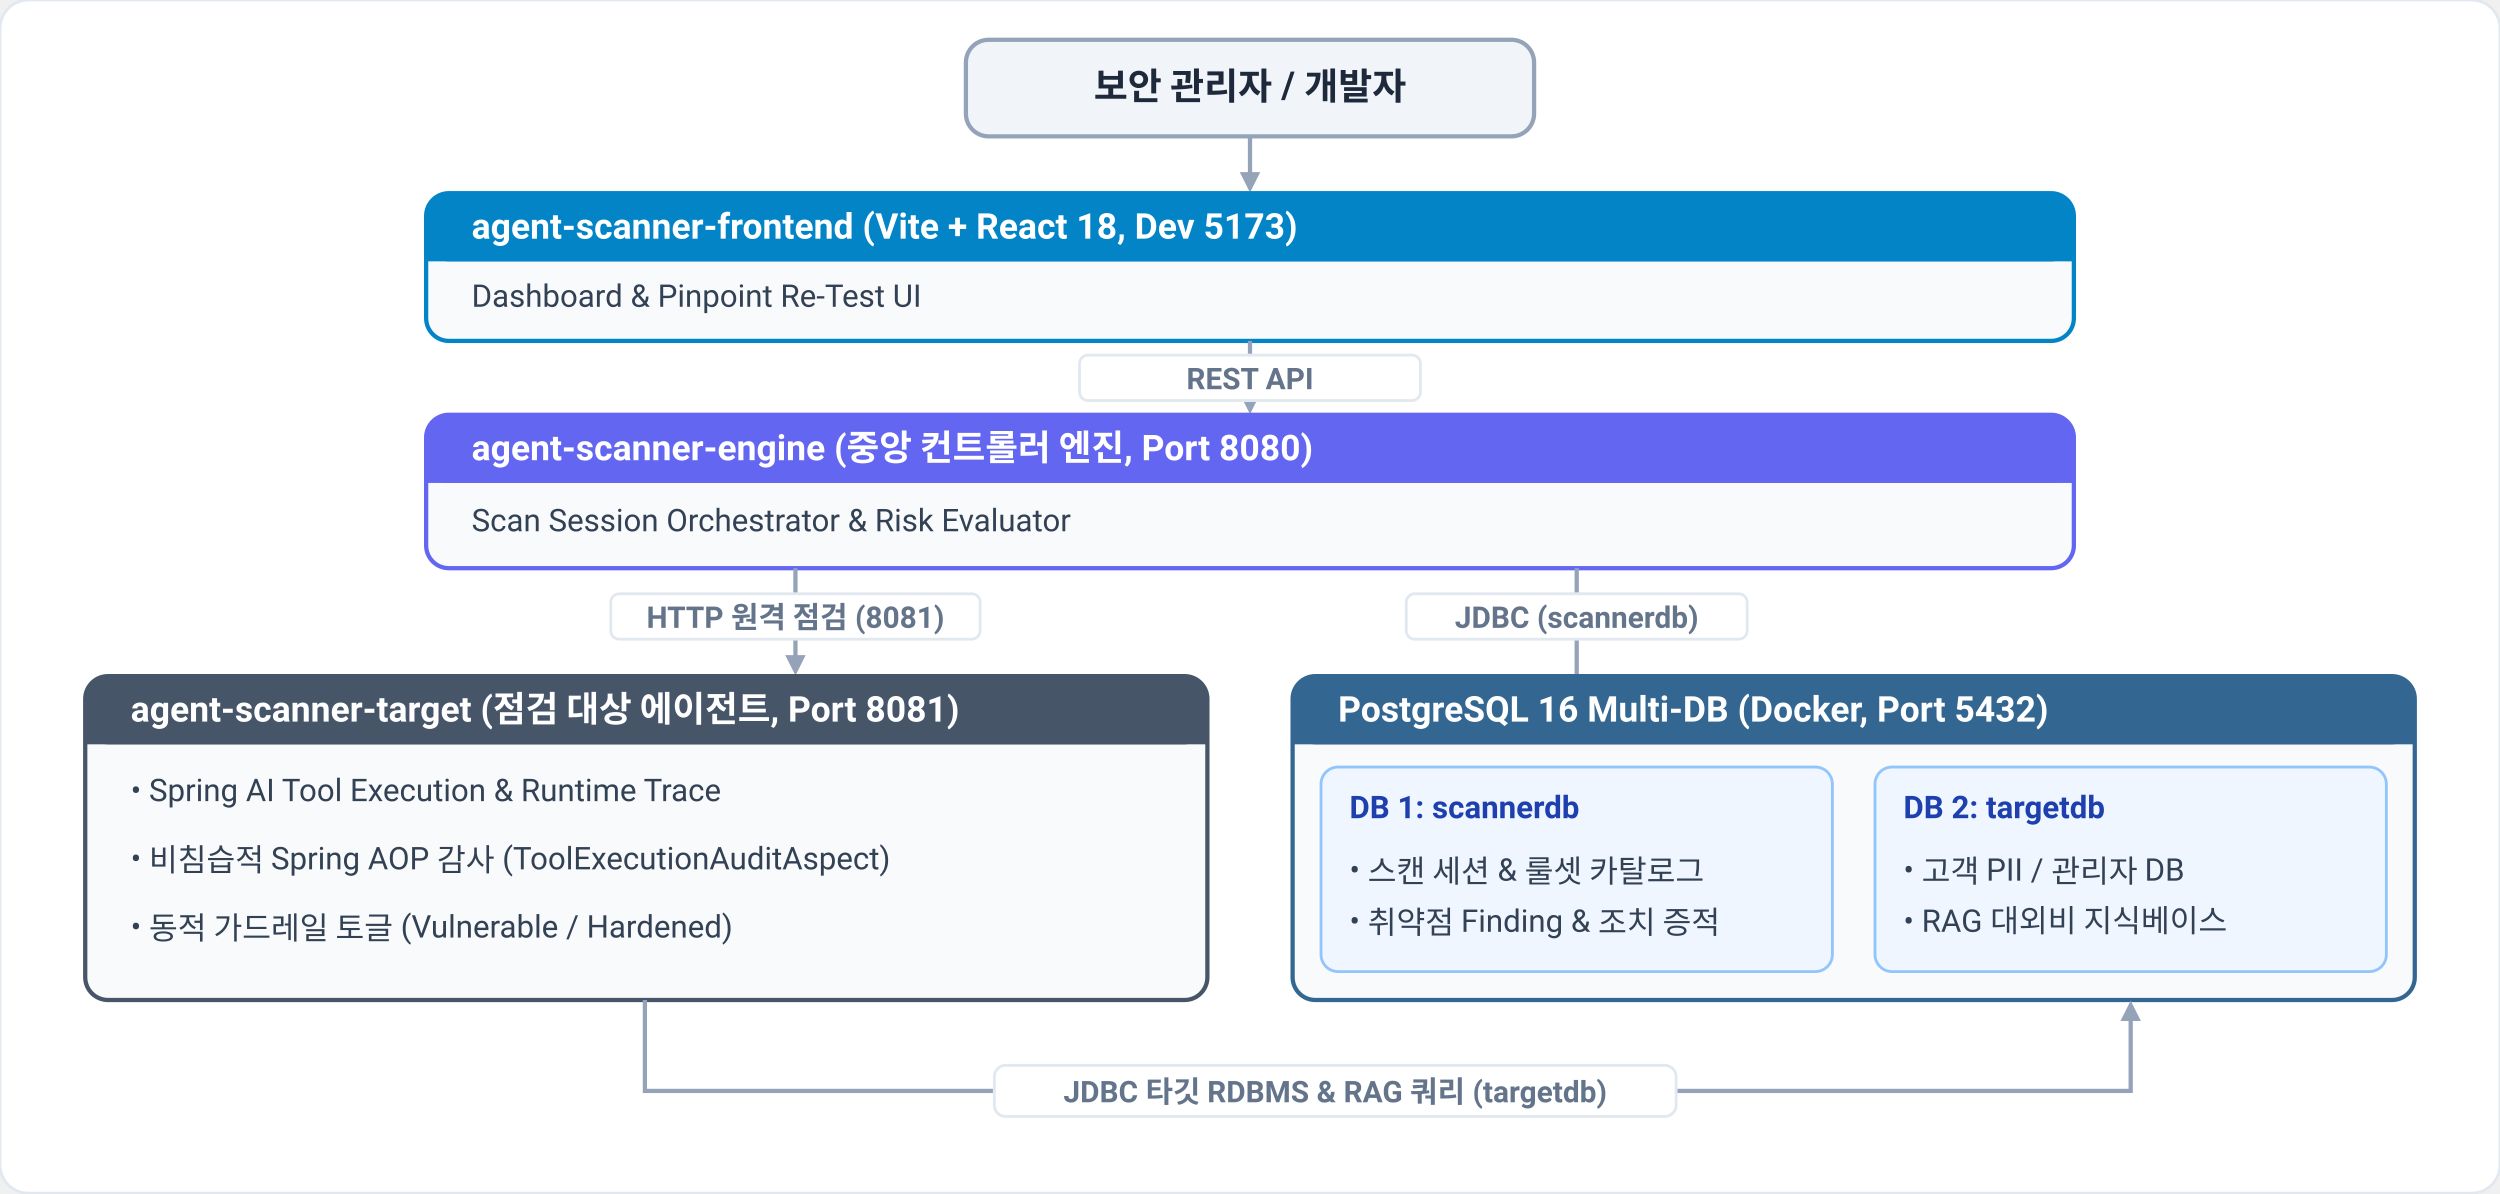
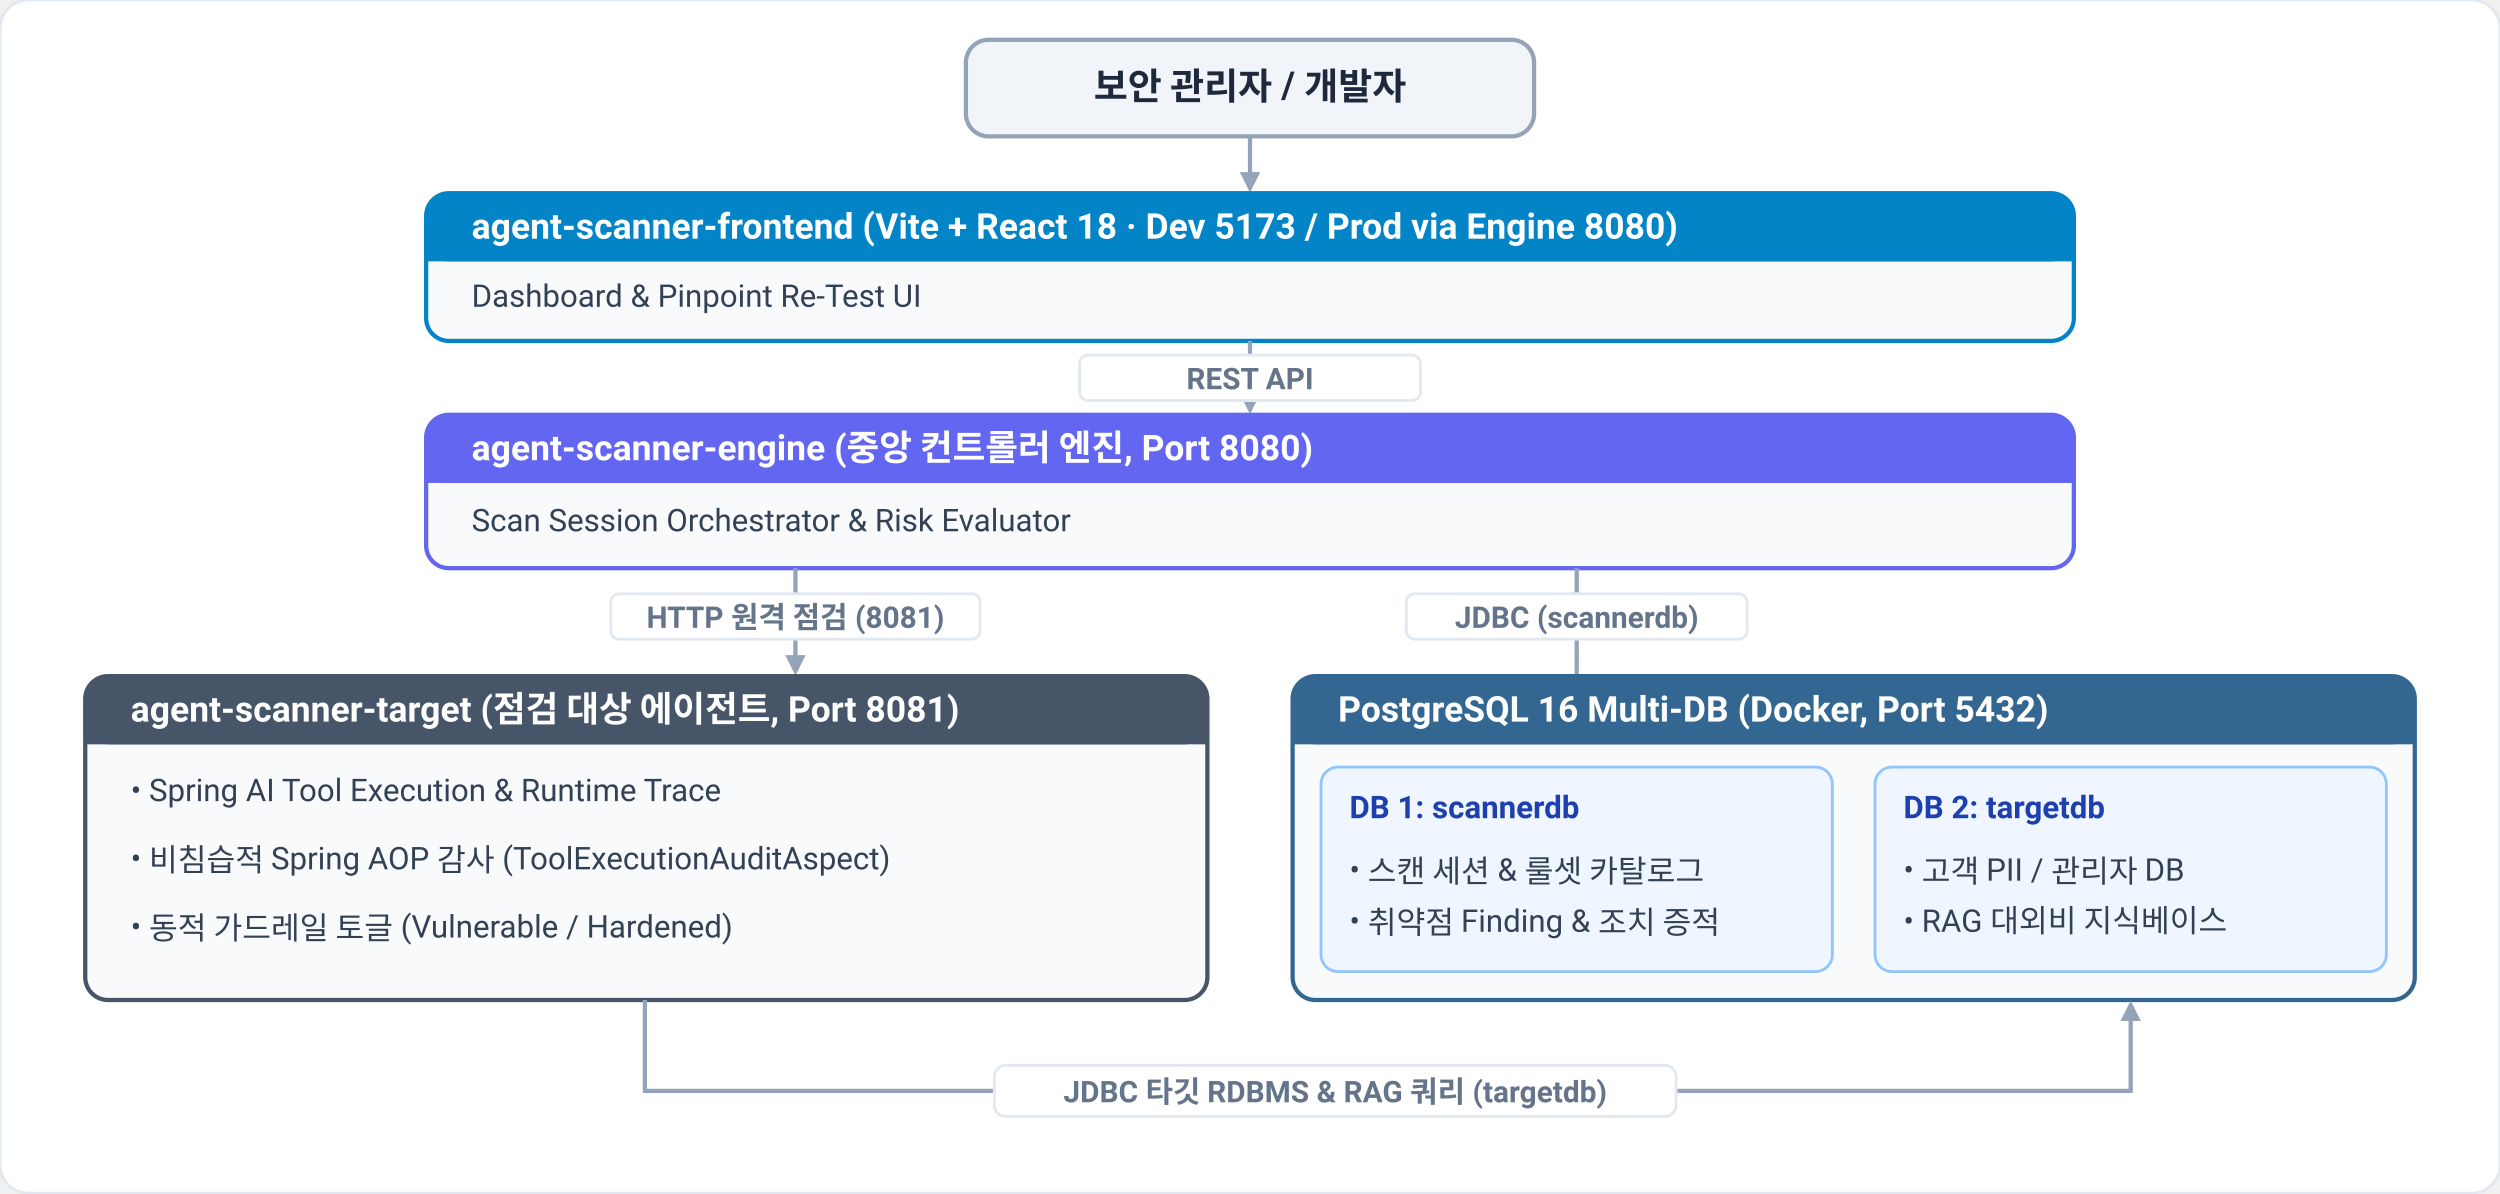
<svg xmlns="http://www.w3.org/2000/svg" viewBox="0 0 880 420" width="100%" height="100%">
  <defs>
    <style>
      .title-text { font-family: -apple-system, BlinkMacSystemFont, "Segoe UI", Roboto, "Apple SD Gothic Neo", sans-serif; font-size: 13px; font-weight: 700; }
      .header-title { font-family: -apple-system, BlinkMacSystemFont, "Segoe UI", Roboto, "Apple SD Gothic Neo", sans-serif; font-size: 12.5px; font-weight: 700; fill: #ffffff; }
      .sub-title { font-family: -apple-system, BlinkMacSystemFont, "Segoe UI", Roboto, sans-serif; font-size: 11px; font-weight: 700; }
      .item-text { font-family: -apple-system, BlinkMacSystemFont, "Segoe UI", Roboto, "Apple SD Gothic Neo", sans-serif; font-size: 11px; fill: #334155; }
      .label-text { font-family: -apple-system, BlinkMacSystemFont, "Segoe UI", Roboto, "Apple SD Gothic Neo", sans-serif; font-size: 10.5px; fill: #64748b; font-weight: 600; }
      .box { rx: 8px; ry: 8px; stroke-width: 1.5px; }
      .arrow { stroke: #94a3b8; stroke-width: 1.5px; fill: none; }
      .arrow-head { fill: #94a3b8; }
    </style>
    <marker id="arrow" viewBox="0 0 10 10" refX="6" refY="5" markerWidth="6" markerHeight="6" orient="auto-start-reverse">
      <path d="M 0 1 L 8 5 L 0 9 z" class="arrow-head" />
    </marker>
  </defs>
  <rect width="880" height="420" fill="#ffffff" stroke="#e2e8f0" stroke-width="1" rx="10" />
  <g transform="translate(340, 14)">
    <rect class="box" width="200" height="34" fill="#f1f5f9" stroke="#94a3b8" />
    <text x="100" y="21" text-anchor="middle" class="title-text" fill="#1e293b">보안 관리자 / 개발자</text>
  </g>
  <path d="M 440 48 L 440 66" class="arrow" marker-end="url(#arrow)" />
  <g transform="translate(150, 68)">
    <rect class="box" width="580" height="52" fill="#f8fafc" stroke="#0284c7" />
    <rect x="0" y="0" width="580" height="24" rx="8" fill="#0284c7" />
    <rect x="0" y="16" width="580" height="8" fill="#0284c7" />
-     <text x="16" y="16" class="header-title">agent-scanner-frontend (Vite + React 18, Dev 5173)</text>
+     <text x="16" y="16" class="header-title">agent-scanner-frontend (Vite + React 18 · Dev 5173 / Prod via Engine 8080)</text>
    <text x="16" y="40" class="item-text">Dashboard &amp; Pinpoint Re-Test UI</text>
  </g>
  <path d="M 440 120 L 440 144" class="arrow" marker-end="url(#arrow)" />
  <rect x="380" y="125" width="120" height="16" fill="#ffffff" rx="3" stroke="#e2e8f0" />
  <text x="440" y="137" text-anchor="middle" class="label-text">REST API</text>
  <g transform="translate(150, 146)">
    <rect class="box" width="580" height="54" fill="#f8fafc" stroke="#6366f1" />
    <rect x="0" y="0" width="580" height="24" rx="8" fill="#6366f1" />
    <rect x="0" y="16" width="580" height="8" fill="#6366f1" />
    <text x="16" y="16" class="header-title">agent-scanner-engine (중앙 컨트롤러 엔진, Port 8080)</text>
    <text x="16" y="41" class="item-text">Scan Session Orchestrator &amp; Risk Evaluator</text>
  </g>
  <path d="M 280 200 L 280 236" class="arrow" marker-end="url(#arrow)" />
  <rect x="215" y="209" width="130" height="16" fill="#ffffff" rx="3" stroke="#e2e8f0" />
  <text x="280" y="221" text-anchor="middle" class="label-text">HTTP 원격 점검 (8081)</text>
  <path d="M 555 200 L 555 264" class="arrow" marker-end="url(#arrow)" />
  <rect x="495" y="209" width="120" height="16" fill="#ffffff" rx="3" stroke="#e2e8f0" />
  <text x="555" y="221" text-anchor="middle" class="label-text">JDBC (scannerdb)</text>
  <g transform="translate(30, 238)">
    <rect class="box" width="395" height="114" fill="#f8fafc" stroke="#475569" />
    <rect x="0" y="0" width="395" height="24" rx="8" fill="#475569" />
    <rect x="0" y="16" width="395" height="8" fill="#475569" />
    <text x="16" y="16" class="header-title">agent-scanner-target (점검 대상 에이전트, Port 8081)</text>
    <text x="16" y="44" class="item-text">• Spring AI Tool Execution &amp; Runtime Trace</text>
    <text x="16" y="68" class="item-text">• 비침습적 Spring AOP 감사 (ToolExecutionAuditAspect)</text>
    <text x="16" y="92" class="item-text">• 동적 가드레일 토글 (Vulnerable / Hardened)</text>
  </g>
  <g transform="translate(455, 238)">
    <rect class="box" width="395" height="114" fill="#f8fafc" stroke="#336791" />
    <rect x="0" y="0" width="395" height="24" rx="8" fill="#336791" />
    <rect x="0" y="16" width="395" height="8" fill="#336791" />
    <text x="16" y="16" class="header-title">PostgreSQL 16 Multi-DB (Docker, Port 5432)</text>
    <g transform="translate(10, 32)">
      <rect width="180" height="72" fill="#eff6ff" stroke="#93c5fd" rx="6" />
      <text x="10" y="18" class="sub-title" fill="#1e40af">DB 1: scannerdb</text>
      <text x="10" y="40" class="item-text">• 스캔 세션 &amp; 룰셋 카탈로그</text>
      <text x="10" y="58" class="item-text">• 취약점 Finding &amp; 조치 증적</text>
    </g>
    <g transform="translate(205, 32)">
      <rect width="180" height="72" fill="#eff6ff" stroke="#93c5fd" rx="6" />
      <text x="10" y="18" class="sub-title" fill="#1e40af">DB 2: targetdb</text>
      <text x="10" y="40" class="item-text">• 고객 PII / 관리자 DB</text>
      <text x="10" y="58" class="item-text">• RAG 대외비 지식베이스</text>
    </g>
  </g>
  <path d="M 227 352 L 227 384 L 750 384 L 750 354" class="arrow" marker-end="url(#arrow)" />
  <rect x="350" y="375" width="240" height="18" fill="#ffffff" rx="4" stroke="#e2e8f0" />
  <text x="470" y="388" text-anchor="middle" class="label-text">JDBC 타깃 RDBMS &amp; RAG 쿼리 (targetdb)</text>
</svg>
